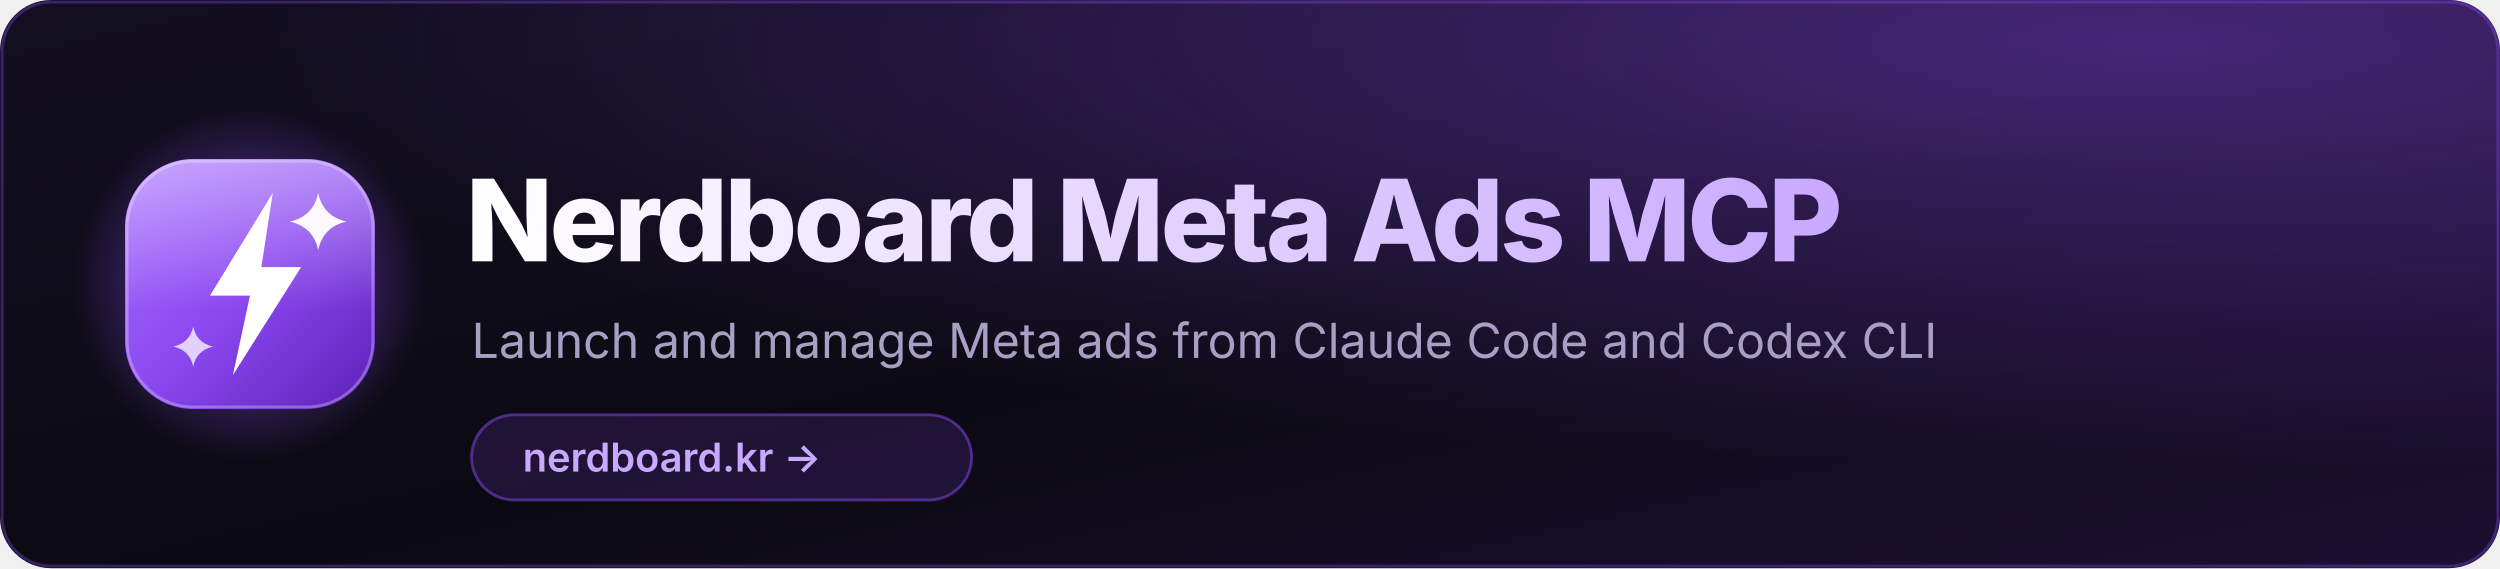
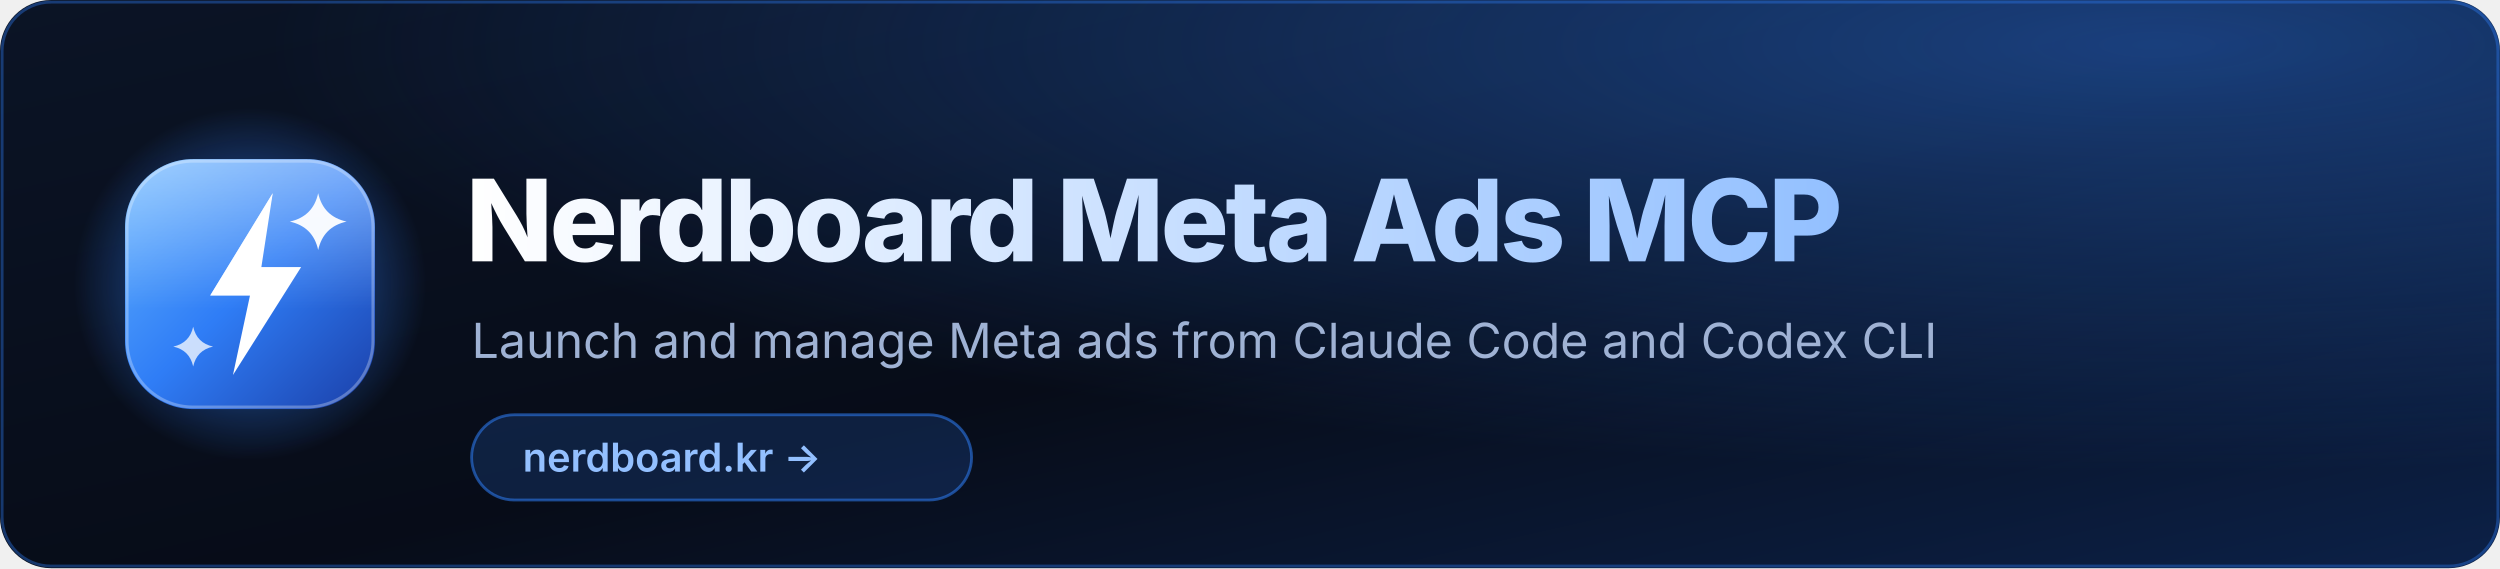
<svg xmlns="http://www.w3.org/2000/svg" width="880" height="200" viewBox="0 0 880 200" role="img" aria-label="Nerdboard Meta Ads MCP">
  <defs>
    <linearGradient id="bg" x1="0" y1="0" x2="1" y2="1">
-       <stop offset="0%" stop-color="#130F22" />
-       <stop offset="55%" stop-color="#0B0A12" />
-       <stop offset="100%" stop-color="#1C0F33" />
+       <stop offset="0%" stop-color="#0B1426" />
+       <stop offset="55%" stop-color="#070C18" />
+       <stop offset="100%" stop-color="#0C2148" />
    </linearGradient>
    <linearGradient id="title" x1="0" y1="0" x2="1" y2="0">
      <stop offset="0%" stop-color="#FFFFFF" />
-       <stop offset="100%" stop-color="#C9A9FF" />
+       <stop offset="100%" stop-color="#93C0FF" />
    </linearGradient>
    <radialGradient id="glow" cx="0.86" cy="0.08" r="0.75">
-       <stop offset="0%" stop-color="#8B48F0" stop-opacity="0.45" />
-       <stop offset="100%" stop-color="#8B48F0" stop-opacity="0" />
+       <stop offset="0%" stop-color="#2F7DF6" stop-opacity="0.45" />
+       <stop offset="100%" stop-color="#2F7DF6" stop-opacity="0" />
    </radialGradient>
    <linearGradient id="mark" x1="0" y1="0" x2="1" y2="1">
-       <stop offset="0%" stop-color="#A970FF" />
-       <stop offset="50%" stop-color="#8B48F0" />
-       <stop offset="100%" stop-color="#5B21B6" />
+       <stop offset="0%" stop-color="#63B3FF" />
+       <stop offset="50%" stop-color="#2F7DF6" />
+       <stop offset="100%" stop-color="#1B3FA8" />
    </linearGradient>
    <linearGradient id="gloss" x1="0" y1="0" x2="0" y2="1">
      <stop offset="0%" stop-color="#FFFFFF" stop-opacity="0.38" />
      <stop offset="60%" stop-color="#FFFFFF" stop-opacity="0" />
    </linearGradient>
    <radialGradient id="halo" cx="0.5" cy="0.5" r="0.5">
-       <stop offset="55%" stop-color="#8B48F0" stop-opacity="0.35" />
-       <stop offset="100%" stop-color="#8B48F0" stop-opacity="0" />
+       <stop offset="55%" stop-color="#2F7DF6" stop-opacity="0.38" />
+       <stop offset="100%" stop-color="#2F7DF6" stop-opacity="0" />
    </radialGradient>
  </defs>
  <rect width="880" height="200" rx="18" fill="url(#bg)" />
  <rect width="880" height="200" rx="18" fill="url(#glow)" />
-   <rect x="0.75" y="0.75" width="878.5" height="198.5" rx="17.25" fill="none" stroke="#8B48F0" stroke-opacity="0.35" />
+   <rect x="0.75" y="0.75" width="878.5" height="198.5" rx="17.25" fill="none" stroke="#2F7DF6" stroke-opacity="0.38" />
  <circle cx="88" cy="100" r="62" fill="url(#halo)" />
  <rect x="44" y="56" width="88" height="88" rx="24" fill="url(#mark)" />
  <rect x="44" y="56" width="88" height="88" rx="24" fill="url(#gloss)" />
  <rect x="44.75" y="56.75" width="86.5" height="86.5" rx="23.25" fill="none" stroke="#FFFFFF" stroke-opacity="0.28" />
  <path d="M96 68 L74 104 H88 L82 132 L106 94 H92 Z" fill="#FFFFFF" />
  <path d="M96 68 L74 104 H88 Z" fill="#FFFFFF" fill-opacity="0.62" />
  <path d="M112 68 Q113.8 76.2 122 78 Q113.8 79.8 112 88 Q110.2 79.8 102 78 Q110.2 76.2 112 68 Z" fill="#FFFFFF" fill-opacity="0.95" />
  <path d="M68 115 Q69.26 120.74 75 122 Q69.26 123.26 68 129 Q66.74 123.26 61 122 Q66.74 120.74 68 115 Z" fill="#FFFFFF" fill-opacity="0.75" />
  <text x="164" y="92" font-family="Inter, Helvetica, Arial, sans-serif" font-size="40" font-weight="800" letter-spacing="-1.2" fill="url(#title)">Nerdboard Meta Ads MCP</text>
-   <text x="166" y="126" font-family="Inter, Helvetica, Arial, sans-serif" font-size="17" fill="#A79FC4">Launch and manage Meta ads from Claude Code and Codex CLI</text>
-   <rect x="166" y="146" width="176" height="30" rx="15" fill="#8B48F0" fill-opacity="0.16" stroke="#8B48F0" stroke-opacity="0.5" />
-   <text x="184" y="166" font-family="Inter, Helvetica, Arial, sans-serif" font-size="14" font-weight="600" fill="#C9A9FF">nerdboard.kr  →</text>
+   <text x="166" y="126" font-family="Inter, Helvetica, Arial, sans-serif" font-size="17" fill="#9FB2D4">Launch and manage Meta ads from Claude Code and Codex CLI</text>
+   <rect x="166" y="146" width="176" height="30" rx="15" fill="#2F7DF6" fill-opacity="0.18" stroke="#2F7DF6" stroke-opacity="0.55" />
+   <text x="184" y="166" font-family="Inter, Helvetica, Arial, sans-serif" font-size="14" font-weight="600" fill="#93C0FF">nerdboard.kr  →</text>
</svg>
